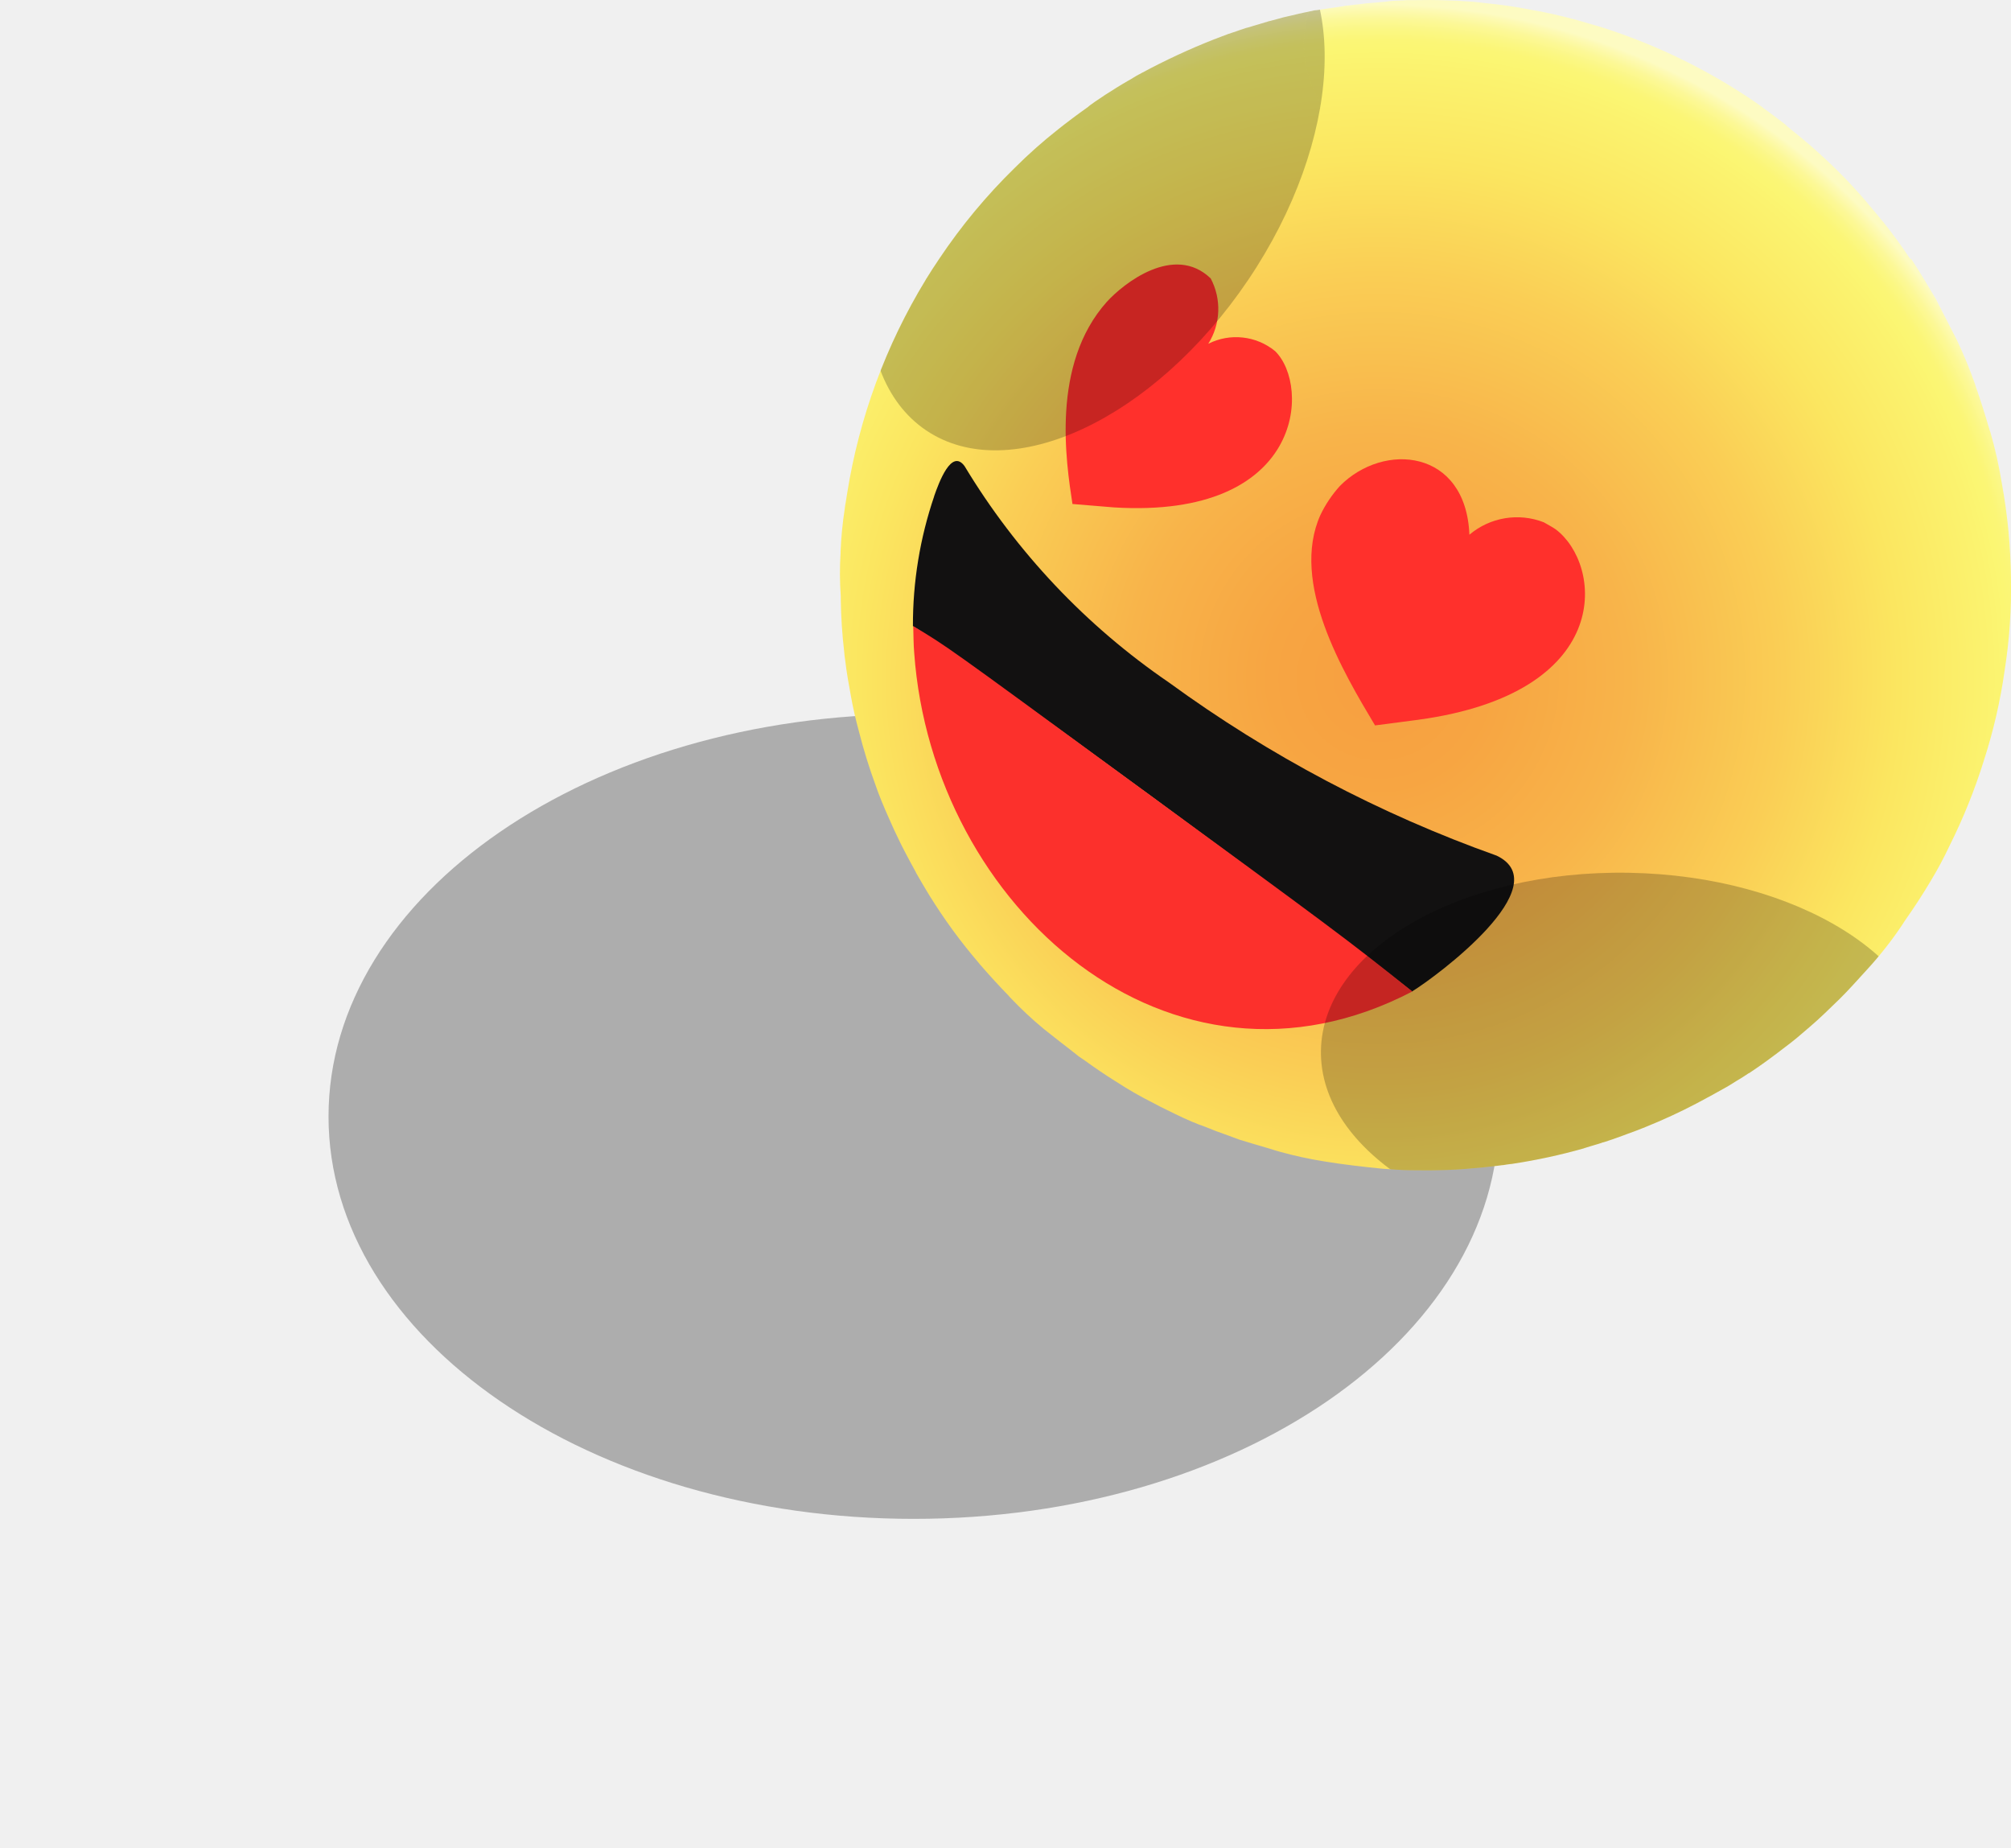
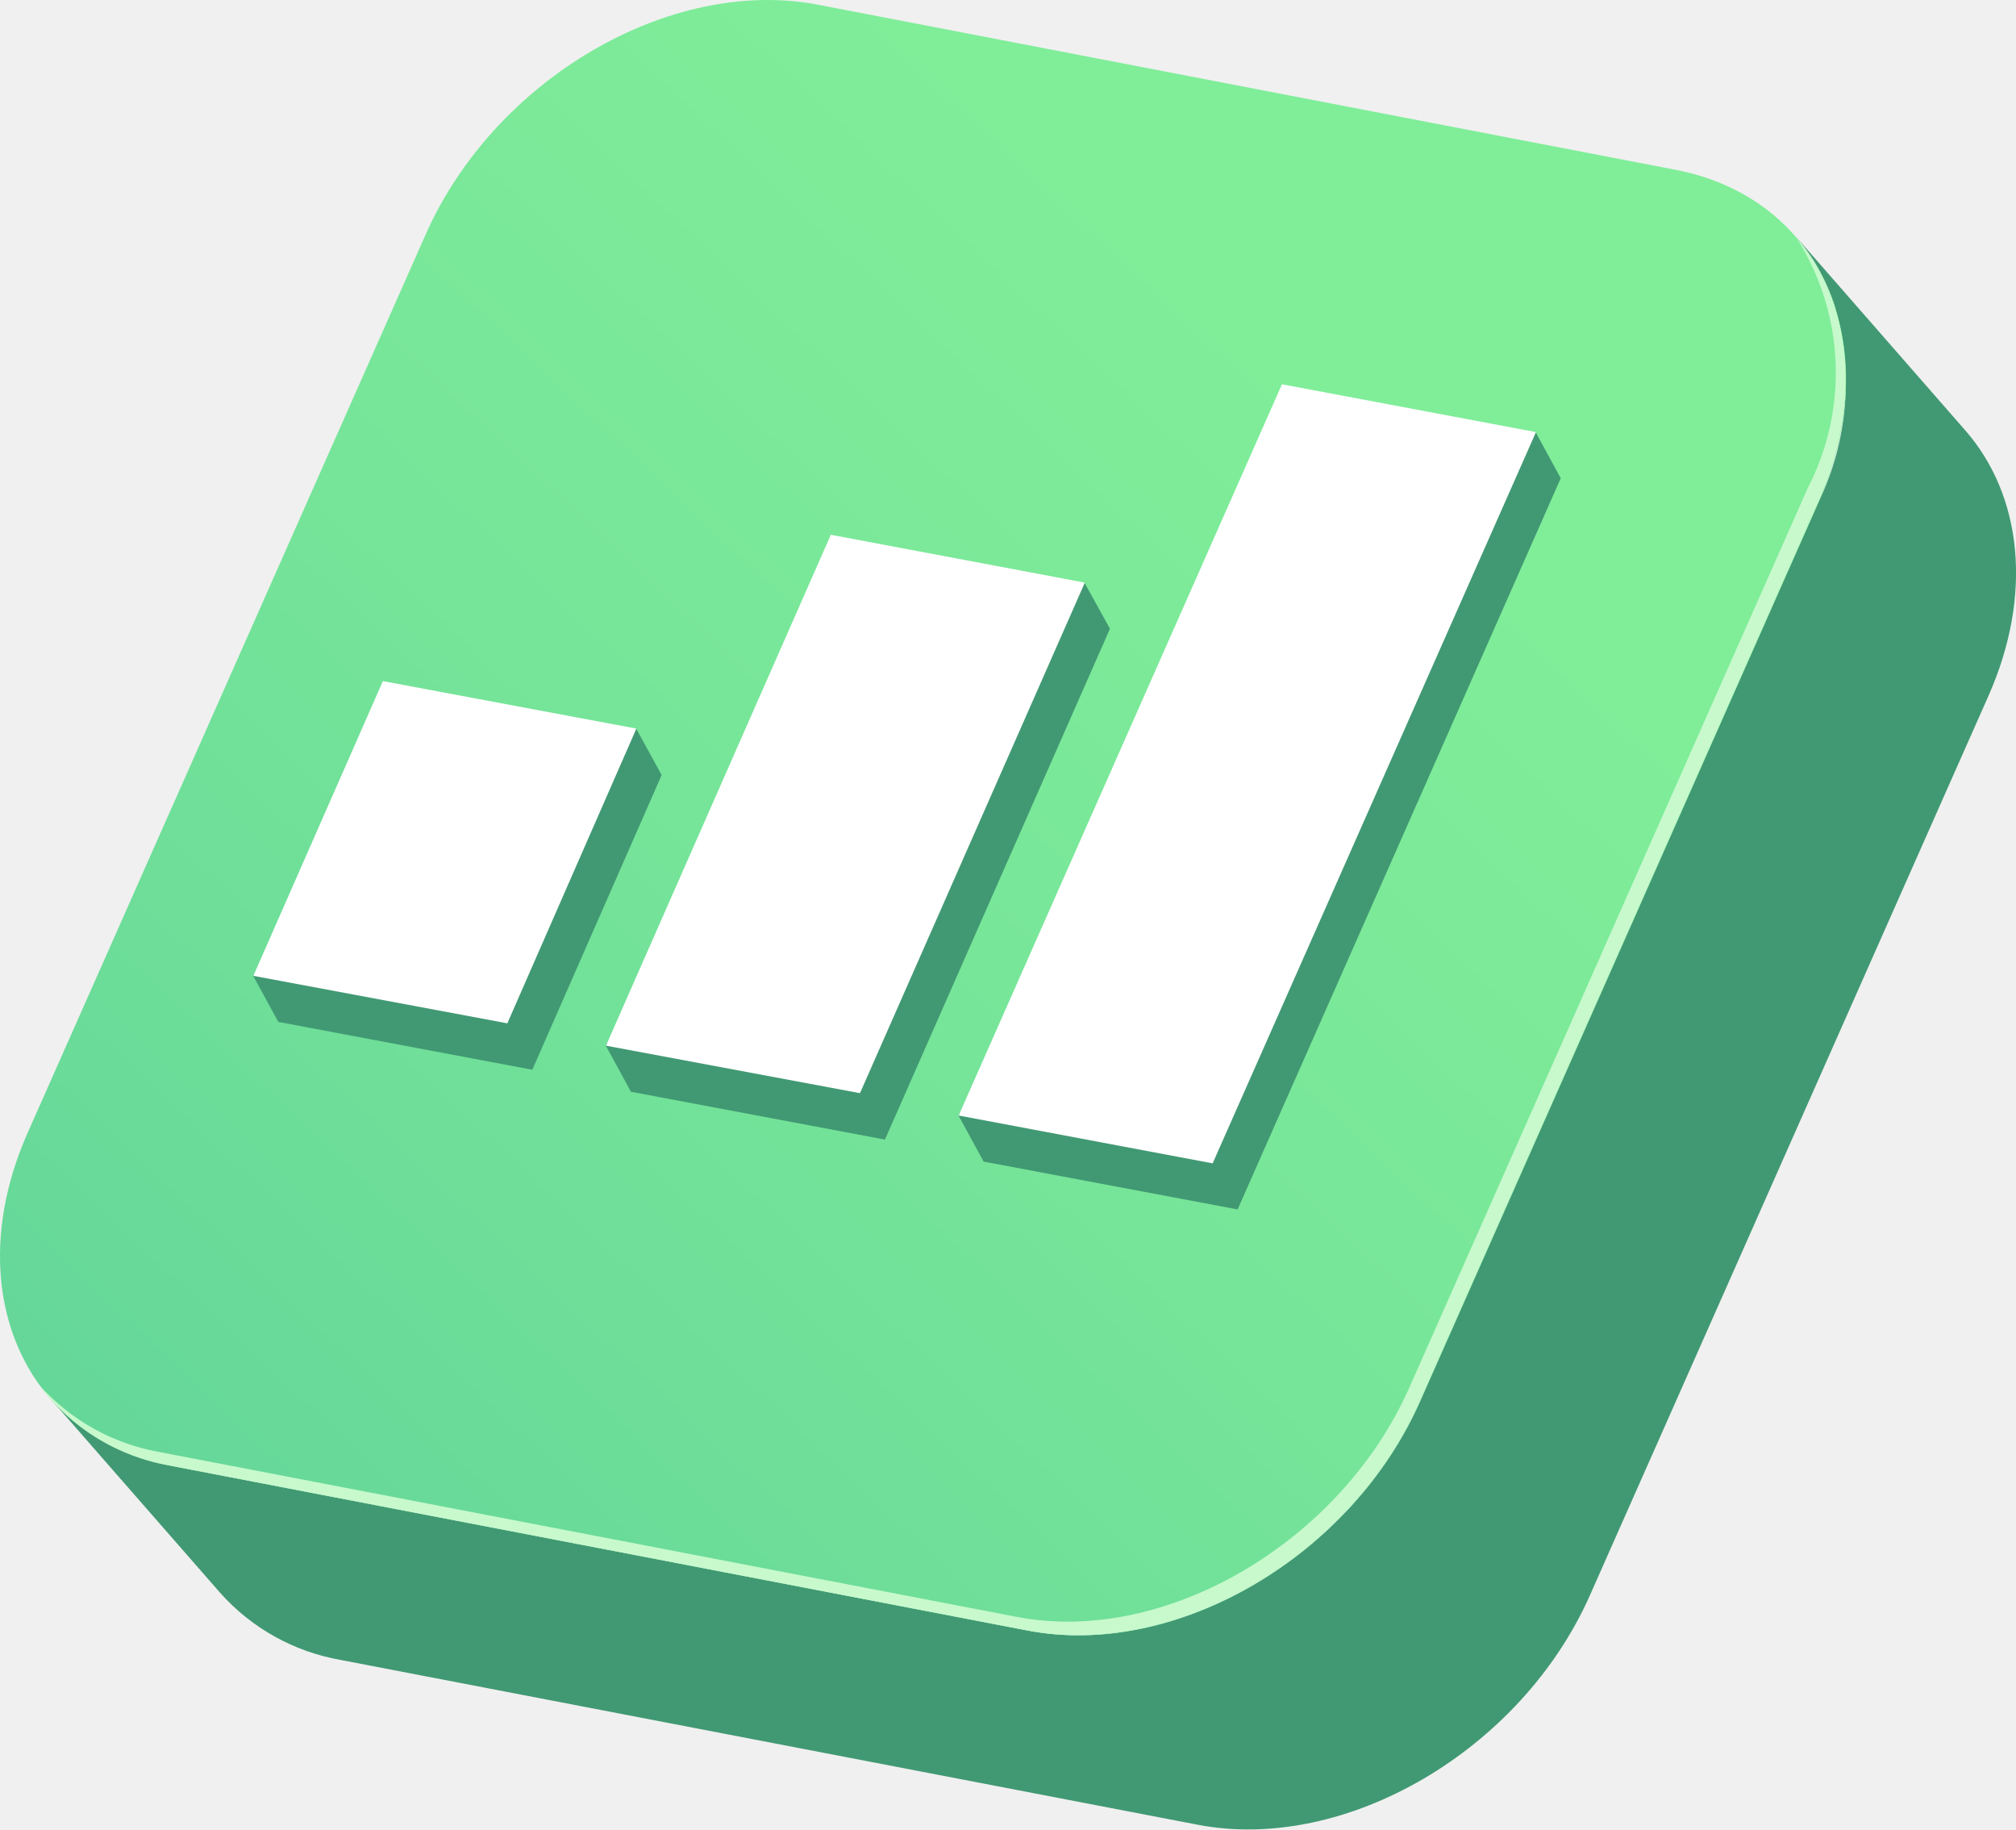
- <svg xmlns="http://www.w3.org/2000/svg" xmlns:xlink="http://www.w3.org/1999/xlink" width="82.478" height="75.758" viewBox="0 0 82.478 75.758">
+ <svg xmlns="http://www.w3.org/2000/svg" width="51.59" height="46.808" viewBox="0 0 51.59 46.808">
  <defs>
-     <radialGradient id="radial-gradient" cx="0.471" cy="0.58" r="0.575" gradientTransform="matrix(-0.999, -0.004, -0.004, 1, 0.933, 0.001)" gradientUnits="objectBoundingBox">
-       <stop offset="0" stop-color="#f79f40" />
-       <stop offset="0.163" stop-color="#f7a542" />
-       <stop offset="0.371" stop-color="#f8b44a" />
-       <stop offset="0.601" stop-color="#face55" />
-       <stop offset="0.771" stop-color="#fbe660" />
-       <stop offset="0.91" stop-color="#fbf36f" />
-       <stop offset="0.932" stop-color="#fbf672" />
-       <stop offset="0.947" stop-color="#fbf676" />
-       <stop offset="0.962" stop-color="#fbf783" />
-       <stop offset="0.978" stop-color="#fcf897" />
-       <stop offset="0.994" stop-color="#fdfab4" />
-       <stop offset="1" stop-color="#fdfbc2" />
-     </radialGradient>
-     <clipPath id="clip-path">
-       <path id="Trazado_116496" data-name="Trazado 116496" d="M52.65,29.84v-.06c0-.11-.03-.77-.15-1.75-.01-.09-.02-.17-.03-.26-.02-.12-.04-.25-.06-.38a23.894,23.894,0,0,0-3.15-8.77c0-.01-.01-.01-.01-.02-.17-.29-.35-.57-.54-.85h0a23.353,23.353,0,0,0-3.06-3.74,20.449,20.449,0,0,0-1.77-1.6c-.39-.32-.78-.62-1.19-.91a.265.265,0,0,1-.06-.05l-.05-.04-.21-.15c-.26-.18-.55-.37-.86-.57h0c-.01-.01-.02-.01-.03-.02-.15-.09-.3-.19-.47-.28-.07-.04-.15-.09-.22-.13s-.12-.07-.19-.11a1.092,1.092,0,0,0-.15-.08,25.413,25.413,0,0,0-2.93-1.4c-.26-.11-.47-.18-.58-.23l-.18-.07-.18-.07c-.01,0-.02-.01-.03-.01l-.04-.01-.3-.1-.04-.01c-.01,0-.03-.01-.04-.01l-.2-.07a2.759,2.759,0,0,0-.27-.08l-.23-.07c-.04-.01-.09-.03-.13-.04-.01,0-.03-.01-.04-.01s-.03-.01-.05-.01a.636.636,0,0,1-.07-.02l-.26-.07-.22-.06c-.07-.02-.14-.03-.21-.05h-.01l-.13-.03-.25-.06-.18-.04a2.049,2.049,0,0,0-.24-.05c-.01,0-.03-.01-.04-.01-.06-.01-.12-.03-.18-.04l-.11-.02-.13-.03h-.02l-.04-.01c-.02,0-.05-.01-.07-.01a1.766,1.766,0,0,1-.2-.04.6.6,0,0,0-.12-.02h0a2.068,2.068,0,0,1-.22-.04l-.19-.03c-.03-.01-.07-.01-.11-.02a.985.985,0,0,0-.17-.02,1,1,0,0,0-.16-.02l-.27-.03-.25-.03c-.03,0-.05-.01-.08-.01h-.02a1.641,1.641,0,0,0-.23-.02l-.34-.03c-.08-.01-.16-.01-.23-.02-.09-.01-.17-.01-.26-.02s-.18-.01-.27-.02A.97.97,0,0,1,29.76,7h-.37c-.48-.01-.96-.01-1.45,0-.11,0-.21,0-.31.01s-.22.01-.32.02c-.07,0-.13.01-.19.01-.16.01-.31.02-.46.04-.05,0-.11.01-.16.01-.22.02-.43.04-.64.07-.1.01-.2.02-.3.04h-.01c-.02,0-.04.01-.06.01q-.24.03-.45.06c-.11.02-.23.04-.34.05-.26.04-.47.08-.61.11-.7.14-1.38.3-2.06.5-.41.11-.77.22-1.21.38a24.021,24.021,0,0,0-5.31,2.61h0c-.17.11-.33.22-.49.33a.265.265,0,0,0-.06.05c-.28.2-.56.4-.84.61a.423.423,0,0,1-.07.05l-.02.02-.02.02c-.01.01-.02.02-.03.02s-.02.01-.03.02c-.08.06-.15.12-.23.18-.15.12-.3.24-.44.36-.08.07-.16.13-.24.2-.16.14-.32.27-.46.4l-.02.02-.02.02c-.03.03-.07.06-.1.09-.75.69-1.21,1.19-1.24,1.22-.23.25-.46.51-.69.77-.16.19-.33.38-.5.59-.01.01-.02.03-.04.04l-.03.03c-.34.42-.69.89-1.08,1.46l-.01.01-.01.01c-.01.01-.01.02-.02.02-.18.26-.36.55-.54.86-.16.26-.32.52-.46.75l-.46.88c-.15.29-.29.56-.42.82a16.758,16.758,0,0,0-.76,1.82h0v.01c-.22.6-.42,1.23-.6,1.84l-.01.02a.037.037,0,0,1-.01.03,17.968,17.968,0,0,0-.5,2.13,23.506,23.506,0,0,0-.17,7.66,22.794,22.794,0,0,0,.82,3.68,23.944,23.944,0,0,0,1.38,3.51,15.311,15.311,0,0,0,.75,1.42c.32.56.68,1.11,1.06,1.66.04.07.09.13.13.2a16,16,0,0,0,1.39,1.8c.34.37.78.88,1.14,1.24s.83.82,1.22,1.15h0c.42.37.6.53.99.83q.72.585,1.47,1.08h.01c.16.11.32.22.49.32.19.12.38.24.55.34.09.05.22.13.36.21a.573.573,0,0,1,.07.04c.15.09.33.18.52.29.04.02.09.05.13.07a22.789,22.789,0,0,0,2.12,1c.18.07.42.17.7.28l.24.09.42.15.3.1.11.03c.01,0,.01,0,.02.01l.16.05a2.759,2.759,0,0,0,.27.08l.26.08c.01,0,.02,0,.02.01a22.1,22.1,0,0,0,2.96.66l.09.01c.08.01.17.03.27.04h.03l.23.03.53.06c.24.03.56.05.79.07s.49.03.74.04h.02c.13.01.25.01.37.01.33.01.77,0,1.1.01s.79-.03,1.13-.05c.72-.06,1.68-.17,2.39-.28a18.747,18.747,0,0,0,1.84-.38c.14-.04.28-.08.43-.12.43-.12.87-.25,1.24-.36l.43-.16c.35-.12.69-.25,1.03-.38l.17-.06c.4-.15.89-.38,1.32-.59.19-.09.37-.18.55-.28a15.71,15.71,0,0,0,1.56-.88c.02-.01.03-.02.05-.03.41-.26.82-.52,1.22-.81.09-.06.18-.12.26-.17l.44-.34c.12-.09.23-.18.35-.27l.66-.52a14.289,14.289,0,0,0,1.37-1.26l.03-.03.07-.07c.35-.35.74-.77,1.2-1.29a.138.138,0,0,0,.03-.04h0a20.958,20.958,0,0,0,2.02-2.71c.01-.01.01-.02.02-.03.19-.3.38-.61.57-.95v-.01h0c.08-.14.16-.29.24-.44.11-.2.22-.41.31-.59l.09-.18c.16-.32.31-.65.47-.99.21-.47.41-.94.56-1.36h0c.26-.7.5-1.44.71-2.23.13-.48.25-.96.33-1.41.1-.48.18-.98.25-1.5.02-.12.03-.23.05-.34.08-.69.14-1.41.16-2.14v-.13C52.68,31.04,52.68,30.45,52.65,29.84Z" transform="translate(-4.654 -6.992)" />
-     </clipPath>
-     <linearGradient id="linear-gradient" x1="-0.166" y1="-323.933" x2="-1.166" y2="-323.933" gradientUnits="objectBoundingBox">
-       <stop offset="0" stop-color="#19b79c" />
-       <stop offset="0.405" stop-color="#1dbb9e" />
-       <stop offset="0.825" stop-color="#2ac8a3" />
-       <stop offset="0.997" stop-color="#31cfa6" />
+     <linearGradient id="linear-gradient" x1="0.139" y1="1.426" x2="1.034" y2="0.565" gradientUnits="objectBoundingBox">
+       <stop offset="0" stop-color="#57cc99" />
+       <stop offset="0.2" stop-color="#63d599" />
+       <stop offset="0.7" stop-color="#78e699" />
+       <stop offset="1" stop-color="#80ed99" />
    </linearGradient>
-     <linearGradient id="linear-gradient-2" x1="-2.106" y1="-363.238" x2="-3.08" y2="-363.238" xlink:href="#linear-gradient" />
-     <clipPath id="clip-path-2">
-       <path id="Trazado_116504" data-name="Trazado 116504" d="M4.652,29.65v-.06a15.757,15.757,0,0,1,.17-1.74,2.335,2.335,0,0,1,.04-.26c.02-.12.04-.25.06-.38a24.088,24.088,0,0,1,3.22-8.75c0-.01.01-.01.01-.02.18-.29.36-.57.55-.85h0a23.39,23.39,0,0,1,3.09-3.72,20.134,20.134,0,0,1,1.78-1.58q.585-.465,1.2-.9a.265.265,0,0,0,.06-.05l.05-.04.21-.15c.26-.18.55-.37.86-.56h0c.01-.01.02-.01.03-.02.15-.09.31-.19.47-.28a2.53,2.53,0,0,0,.22-.13c.06-.04.12-.07.19-.11.05-.03.1-.05.15-.08a27.308,27.308,0,0,1,2.95-1.37c.26-.1.47-.18.58-.22l.18-.06.18-.06c.01,0,.02-.01.03-.01l.05-.02.3-.1.04-.01c.01,0,.03-.01.04-.01l.2-.06c.08-.02.19-.06.27-.08l.23-.07a.647.647,0,0,0,.13-.04c.01,0,.03-.01.04-.01s.03-.01.05-.01a.637.637,0,0,0,.07-.02l.26-.07.22-.06c.07-.02.14-.03.21-.05h.01l.13-.03c.08-.02.18-.04.25-.06l.18-.04c.08-.02.16-.03.24-.05.01,0,.03-.01.04-.01a1.163,1.163,0,0,0,.18-.04l.11-.01.13-.02h.02l.04-.01c.02,0,.05-.01.07-.01l.2-.03c.04-.01.09-.01.13-.02h0l.22-.03.19-.03a.516.516,0,0,0,.11-.02.985.985,0,0,1,.17-.02c.06-.01.11-.01.16-.02l.27-.03.25-.03c.03,0,.05-.01.08-.01h.02c.07-.01.15-.01.23-.02l.34-.03c.08-.01.16-.01.23-.02a1.569,1.569,0,0,1,.24-.03,2.437,2.437,0,0,1,.27-.01.86.86,0,0,1,.16-.01l.15-.01h.24c.49-.01.97-.01,1.45.01.11,0,.21.01.31.01s.22.01.32.02c.07,0,.13.01.19.01.16.01.31.02.46.04.05.01.11.01.16.02.22.02.43.05.64.07.1.01.2.03.3.04h.01c.02,0,.04.01.06.01.16.02.31.05.45.07l.34.06c.26.05.47.09.6.11.69.14,1.38.31,2.06.52.41.11.76.23,1.21.39a24.178,24.178,0,0,1,5.28,2.65h0c.16.11.33.22.49.34a.265.265,0,0,1,.06.05c.28.2.56.41.83.62a.424.424,0,0,0,.07.05l.02.02.02.02.03.03c.01.01.02.01.02.02.08.06.15.12.22.18.15.12.3.24.44.36.08.07.16.14.24.2.16.14.31.28.46.41l.02.02.02.02c.03.03.07.06.1.09.75.69,1.2,1.2,1.23,1.23.23.25.46.51.68.78.16.19.32.38.49.59.01.01.02.03.04.04l.02.03c.33.42.69.89,1.07,1.47l.04.01.01.01c.01.01.01.02.02.02.17.26.36.56.54.86.16.26.31.53.45.75l.45.88c.15.29.29.56.42.82a18.431,18.431,0,0,1,.75,1.83h0v.01c.21.6.41,1.23.59,1.85l.01.02a.037.037,0,0,0,.01.03,17.59,17.59,0,0,1,.48,2.14,22.71,22.71,0,0,1,.37,3.87,21.465,21.465,0,0,1-.26,3.8,21.96,21.96,0,0,1-.85,3.68,23.286,23.286,0,0,1-1.41,3.5,15.244,15.244,0,0,1-.76,1.42c-.33.56-.69,1.11-1.07,1.65-.04.07-.09.13-.13.2a15.2,15.2,0,0,1-1.41,1.79c-.34.37-.79.88-1.15,1.23s-.84.82-1.22,1.14h0c-.43.37-.6.52-1,.82-.49.38-.98.74-1.48,1.07H41.9c-.16.11-.32.21-.49.31-.19.12-.38.24-.55.33-.09.05-.22.12-.36.2a.574.574,0,0,0-.07.04c-.15.08-.33.18-.52.28-.04.02-.09.05-.13.07a23.108,23.108,0,0,1-2.12.98c-.18.07-.42.17-.71.27l-.24.09-.42.15-.3.1-.11.03c-.01,0-.01,0-.02.01l-.16.05c-.08.02-.19.06-.27.08l-.26.08c-.01,0-.02,0-.02.01a23.962,23.962,0,0,1-2.96.64l-.09.01c-.08.01-.17.02-.27.04H31.8l-.23.03-.53.06c-.24.02-.56.05-.79.07s-.49.03-.74.04h-.02c-.13,0-.25.01-.37.01-.33.01-.77,0-1.1,0s-.79-.04-1.13-.06c-.72-.07-1.68-.18-2.39-.3a16.281,16.281,0,0,1-1.84-.4c-.14-.04-.28-.08-.43-.13-.43-.12-.87-.26-1.24-.37l-.43-.16c-.35-.12-.69-.25-1.03-.39l-.17-.06c-.4-.15-.88-.38-1.32-.6-.19-.09-.37-.18-.55-.28a15.612,15.612,0,0,1-1.55-.89.219.219,0,0,0-.05-.03c-.41-.26-.81-.53-1.21-.82-.09-.06-.17-.12-.25-.17L14,49.97c-.12-.09-.23-.18-.35-.27l-.66-.52a15.233,15.233,0,0,1-1.36-1.27l-.03-.03-.06-.07c-.34-.35-.74-.78-1.19-1.3a.138.138,0,0,1-.03-.04h0a21.889,21.889,0,0,1-2-2.73c-.01-.01-.01-.02-.02-.03-.18-.3-.37-.61-.56-.95v-.01h0c-.08-.14-.16-.29-.24-.44-.11-.21-.22-.41-.31-.59l-.09-.18c-.16-.32-.31-.65-.46-.99-.21-.47-.41-.95-.55-1.36h0a22.441,22.441,0,0,1-.69-2.23c-.13-.48-.24-.96-.32-1.41-.09-.49-.18-.98-.24-1.5-.02-.12-.03-.23-.04-.34a21.166,21.166,0,0,1-.14-2.14v-.13A13.347,13.347,0,0,1,4.652,29.65Z" transform="translate(-4.627 -6.983)" fill="url(#radial-gradient)" />
-     </clipPath>
  </defs>
-   <g id="Grupo_157926" data-name="Grupo 157926" transform="translate(13.474)">
-     <ellipse id="Elipse_4737" data-name="Elipse 4737" cx="24" cy="16.5" rx="24" ry="16.5" transform="translate(0 29.284)" fill="#0b0b0b" opacity="0.292" style="mix-blend-mode: multiply;isolation: isolate" />
-     <path id="Trazado_116493" data-name="Trazado 116493" d="M4.652,29.65v-.06a15.757,15.757,0,0,1,.17-1.74,2.335,2.335,0,0,1,.04-.26c.02-.12.04-.25.06-.38a24.088,24.088,0,0,1,3.22-8.75c0-.01.01-.01.01-.02.18-.29.36-.57.55-.85h0a23.39,23.39,0,0,1,3.09-3.72,20.134,20.134,0,0,1,1.78-1.58q.585-.465,1.2-.9a.265.265,0,0,0,.06-.05l.05-.04.21-.15c.26-.18.55-.37.86-.56h0c.01-.01.02-.01.03-.02.15-.09.31-.19.47-.28a2.53,2.53,0,0,0,.22-.13c.06-.04.12-.07.19-.11.05-.03.1-.05.15-.08a27.308,27.308,0,0,1,2.95-1.37c.26-.1.47-.18.58-.22l.18-.06.18-.06c.01,0,.02-.01.03-.01l.05-.02.3-.1.04-.01c.01,0,.03-.01.04-.01l.2-.06c.08-.02.19-.06.27-.08l.23-.07a.647.647,0,0,0,.13-.04c.01,0,.03-.01.04-.01s.03-.01.05-.01a.637.637,0,0,0,.07-.02l.26-.07.22-.06c.07-.02.14-.03.21-.05h.01l.13-.03c.08-.02.18-.04.25-.06l.18-.04c.08-.02.16-.03.24-.05.01,0,.03-.01.04-.01a1.163,1.163,0,0,0,.18-.04l.11-.01.13-.02h.02l.04-.01c.02,0,.05-.01.07-.01l.2-.03c.04-.01.09-.01.13-.02h0l.22-.03.19-.03a.516.516,0,0,0,.11-.02.985.985,0,0,1,.17-.02c.06-.01.11-.01.16-.02l.27-.03.25-.03c.03,0,.05-.01.08-.01h.02c.07-.01.15-.01.23-.02l.34-.03c.08-.01.16-.01.23-.02a1.569,1.569,0,0,1,.24-.03,2.437,2.437,0,0,1,.27-.01.86.86,0,0,1,.16-.01l.15-.01h.24c.49-.01.97-.01,1.45.01.11,0,.21.01.31.01s.22.01.32.02c.07,0,.13.01.19.01.16.01.31.02.46.04.05.01.11.01.16.02.22.02.43.05.64.07.1.01.2.03.3.04h.01c.02,0,.04.01.06.01.16.02.31.05.45.07l.34.06c.26.05.47.09.6.11.69.14,1.38.31,2.06.52.41.11.76.23,1.21.39a24.178,24.178,0,0,1,5.28,2.65h0c.16.11.33.22.49.34a.265.265,0,0,1,.06.05c.28.2.56.41.83.62a.424.424,0,0,0,.07.05l.02.02.02.02.03.03c.01.01.02.01.02.02.08.06.15.12.22.18.15.12.3.24.44.36.08.07.16.14.24.2.16.14.31.28.46.41l.02.02.02.02c.03.03.07.06.1.09.75.69,1.2,1.2,1.23,1.23.23.25.46.51.68.78.16.19.32.38.49.59.01.01.02.03.04.04l.02.03c.33.42.69.89,1.07,1.47l.04.01.01.01c.01.01.01.02.02.02.17.26.36.56.54.86.16.26.31.53.45.75l.45.88c.15.29.29.56.42.82a18.431,18.431,0,0,1,.75,1.83h0v.01c.21.6.41,1.23.59,1.85l.01.02a.037.037,0,0,0,.01.03,17.59,17.59,0,0,1,.48,2.14,22.71,22.71,0,0,1,.37,3.87,21.465,21.465,0,0,1-.26,3.8,21.96,21.96,0,0,1-.85,3.68,23.286,23.286,0,0,1-1.41,3.5,15.244,15.244,0,0,1-.76,1.42c-.33.56-.69,1.11-1.07,1.65-.04.07-.09.13-.13.2a15.2,15.2,0,0,1-1.41,1.79c-.34.37-.79.88-1.15,1.23s-.84.82-1.22,1.14h0c-.43.37-.6.52-1,.82-.49.38-.98.74-1.48,1.07H41.9c-.16.11-.32.21-.49.31-.19.12-.38.24-.55.33-.09.05-.22.12-.36.2a.574.574,0,0,0-.07.04c-.15.08-.33.18-.52.28-.04.02-.09.05-.13.07a23.108,23.108,0,0,1-2.12.98c-.18.07-.42.17-.71.27l-.24.09-.42.15-.3.1-.11.03c-.01,0-.01,0-.02.01l-.16.05c-.08.02-.19.06-.27.08l-.26.08c-.01,0-.02,0-.02.01a23.962,23.962,0,0,1-2.96.64l-.09.01c-.08.01-.17.02-.27.04H31.8l-.23.03-.53.06c-.24.02-.56.05-.79.07s-.49.03-.74.04h-.02c-.13,0-.25.01-.37.01-.33.01-.77,0-1.1,0s-.79-.04-1.13-.06c-.72-.07-1.68-.18-2.39-.3a16.281,16.281,0,0,1-1.84-.4c-.14-.04-.28-.08-.43-.13-.43-.12-.87-.26-1.24-.37l-.43-.16c-.35-.12-.69-.25-1.03-.39l-.17-.06c-.4-.15-.88-.38-1.32-.6-.19-.09-.37-.18-.55-.28a15.612,15.612,0,0,1-1.55-.89.219.219,0,0,0-.05-.03c-.41-.26-.81-.53-1.21-.82-.09-.06-.17-.12-.25-.17L14,49.97c-.12-.09-.23-.18-.35-.27l-.66-.52a15.233,15.233,0,0,1-1.36-1.27l-.03-.03-.06-.07c-.34-.35-.74-.78-1.19-1.3a.138.138,0,0,1-.03-.04h0a21.889,21.889,0,0,1-2-2.73c-.01-.01-.01-.02-.02-.03-.18-.3-.37-.61-.56-.95v-.01h0c-.08-.14-.16-.29-.24-.44-.11-.21-.22-.41-.31-.59l-.09-.18c-.16-.32-.31-.65-.46-.99-.21-.47-.41-.95-.55-1.36h0a22.441,22.441,0,0,1-.69-2.23c-.13-.48-.24-.96-.32-1.41-.09-.49-.18-.98-.24-1.5-.02-.12-.03-.23-.04-.34a21.166,21.166,0,0,1-.14-2.14v-.13A13.347,13.347,0,0,1,4.652,29.65Z" transform="translate(16.349 -6.983)" fill="url(#radial-gradient)" />
-     <g id="Grupo_86225" data-name="Grupo 86225" transform="translate(20.955 0.009)" clip-path="url(#clip-path)">
-       <path id="Trazado_116494" data-name="Trazado 116494" d="M50.67,21.64a4.37,4.37,0,0,1,.18-.46C50.8,21.33,50.74,21.48,50.67,21.64Z" transform="translate(-48.844 -6.992)" fill="url(#linear-gradient)" />
-       <path id="Trazado_116495" data-name="Trazado 116495" d="M4.7,34.92c.03-.14.05-.28.08-.41C4.75,34.65,4.73,34.79,4.7,34.92Z" transform="translate(43.196 -6.992)" fill="url(#linear-gradient-2)" />
-     </g>
-     <path id="Trazado_116497" data-name="Trazado 116497" d="M25.873,27.33A16.375,16.375,0,0,0,25,32.66c2.26,1.39,16.97,12.2,20.47,14.98,1.03-.63,6.02-4.35,3.47-5.57a52.925,52.925,0,0,1-13.44-7.1,28.664,28.664,0,0,1-8.38-8.87c-.54-.75-1.06.69-1.25,1.23" transform="translate(-1.032 -6.983)" fill="#121111" />
-     <path id="Trazado_116499" data-name="Trazado 116499" d="M29.22,33.76c.75,10.43,10.52,19.05,20.43,13.88-2.65-2.12-3.33-2.62-11.66-8.71-7.45-5.46-7.45-5.46-8.81-6.27.01.33.01.77.04,1.1" transform="translate(-5.199 -6.983)" fill="#fc302c" />
-     <g id="Grupo_86231" data-name="Grupo 86231" transform="translate(40.307 18.833)">
-       <path id="Trazado_116501" data-name="Trazado 116501" d="M22.473,28.1c-1.25,2.78.93,6.44,2.24,8.63.65-.09,1.52-.19,2.17-.29,7.67-1.22,7.14-6.32,5.24-7.75-.14-.1-.34-.2-.49-.29a3.024,3.024,0,0,0-3.05.51c-.14-3.51-3.51-3.82-5.31-2a4.969,4.969,0,0,0-.8,1.19" transform="translate(-22.099 -25.816)" fill="#ff302c" />
-     </g>
-     <g id="Grupo_86232" data-name="Grupo 86232" transform="translate(30.232 10.846)">
-       <path id="Trazado_116503" data-name="Trazado 116503" d="M35.806,19.36c-2.3,2.57-1.67,6.58-1.41,8.29.51.04,1.19.1,1.7.14,7.78.48,8.08-4.98,6.61-6.41a2.529,2.529,0,0,0-2.74-.3,2.679,2.679,0,0,0,.1-2.68c-1.5-1.44-3.58.21-4.26.96" transform="translate(-34.117 -17.829)" fill="#ff302c" />
-     </g>
-     <g id="Enmascarar_grupo_59" data-name="Enmascarar grupo 59" transform="translate(20.976 0)" clip-path="url(#clip-path-2)">
-       <g id="Grupo_86233" data-name="Grupo 86233" transform="translate(-2.683 -7.272)" opacity="0.561" style="mix-blend-mode: multiply;isolation: isolate">
-         <g id="Grupo_86230" data-name="Grupo 86230" transform="translate(0)">
-           <ellipse id="Elipse_4734" data-name="Elipse 4734" cx="12.5" cy="7.5" rx="12.5" ry="7.5" transform="translate(21.707 1.557)" fill="#fff" opacity="0.743" />
-           <ellipse id="Elipse_4735" data-name="Elipse 4735" cx="12.5" cy="7.5" rx="12.5" ry="7.5" transform="translate(26.415 8.388) rotate(124)" opacity="0.387" />
-           <ellipse id="Elipse_4736" data-name="Elipse 4736" cx="12.5" cy="7.5" rx="12.5" ry="7.5" transform="matrix(-1, -0.017, 0.017, -1, 47.282, 58.274)" opacity="0.387" />
-         </g>
+   <g id="_29" data-name="29" transform="translate(0 0)">
+     <g id="Capa_1" transform="translate(0 0)">
+       <g id="Grupo_1115926" data-name="Grupo 1115926">
+         <path id="Trazado_905540" data-name="Trazado 905540" d="M25.582,103.969l21.935,4.217c3.788.724,8.283-1.9,10.034-5.87L67.746,79.308a7,7,0,0,0,.411-5.021,5.38,5.38,0,0,0-.518-1.126c-.071-.116-.152-.232-.232-.34s-.17-.214-.259-.322h0L71.5,77.477c1.439,1.644,1.751,4.182.59,6.8L61.894,107.284c-1.76,3.967-6.254,6.594-10.034,5.87l-21.935-4.217a5.368,5.368,0,0,1-3.074-1.707L22.5,102.253a5.368,5.368,0,0,0,3.074,1.707Z" transform="translate(-21.208 -66.465)" fill="#419973" />
+         <path id="Trazado_905541" data-name="Trazado 905541" d="M8.743,33.955,18.938,10.948c1.76-3.967,6.254-6.594,10.034-5.87L50.907,9.3c3.788.724,5.423,4.539,3.672,8.506L44.384,40.809c-1.76,3.967-6.254,6.594-10.034,5.87L12.415,42.461c-3.788-.724-5.423-4.539-3.672-8.506Z" transform="translate(-8.041 -4.958)" fill="url(#linear-gradient)" />
+         <path id="Trazado_905542" data-name="Trazado 905542" d="M64.251,72.8a6.42,6.42,0,0,1,.3,6.433L54.36,102.24c-1.76,3.967-6.254,6.594-10.034,5.87l-21.935-4.217a5.378,5.378,0,0,1-3.091-1.716,5.258,5.258,0,0,0,3.36,2.064l21.935,4.217c3.788.724,8.283-1.9,10.034-5.87L64.823,79.582c1.153-2.609.84-5.146-.581-6.782Z" transform="translate(-18.294 -66.738)" fill="#c7f9cc" />
+         <path id="Trazado_905543" data-name="Trazado 905543" d="M87.739,221.965l-6.5-1.224-.643-1.179,3.958-6.362,5.843.036.652,1.188Z" transform="translate(-74.117 -194.594)" fill="#419973" />
+         <path id="Trazado_905544" data-name="Trazado 905544" d="M188.739,185.687l-6.5-1.224-.643-1.179,6.406-11.883,5.843.036.652,1.179Z" transform="translate(-166.093 -156.529)" fill="#419973" />
+         <path id="Trazado_905545" data-name="Trazado 905545" d="M289.739,148.225l-6.5-1.224-.643-1.179,8.926-17.521,5.843.036.643,1.179Z" transform="translate(-258.068 -117.28)" fill="#419973" />
+         <path id="Trazado_905546" data-name="Trazado 905546" d="M87.1,208.756l-6.5-1.215L83.915,200l6.487,1.215Z" transform="translate(-74.117 -182.573)" fill="#fff" />
+         <path id="Trazado_905547" data-name="Trazado 905547" d="M188.1,172.387l-6.5-1.215,5.754-13.072,6.5,1.224Z" transform="translate(-166.093 -144.417)" fill="#fff" />
+         <path id="Trazado_905548" data-name="Trazado 905548" d="M289.1,134.934l-6.5-1.224L290.874,115l6.5,1.224Z" transform="translate(-258.068 -105.168)" fill="#fff" />
      </g>
    </g>
  </g>
</svg>
